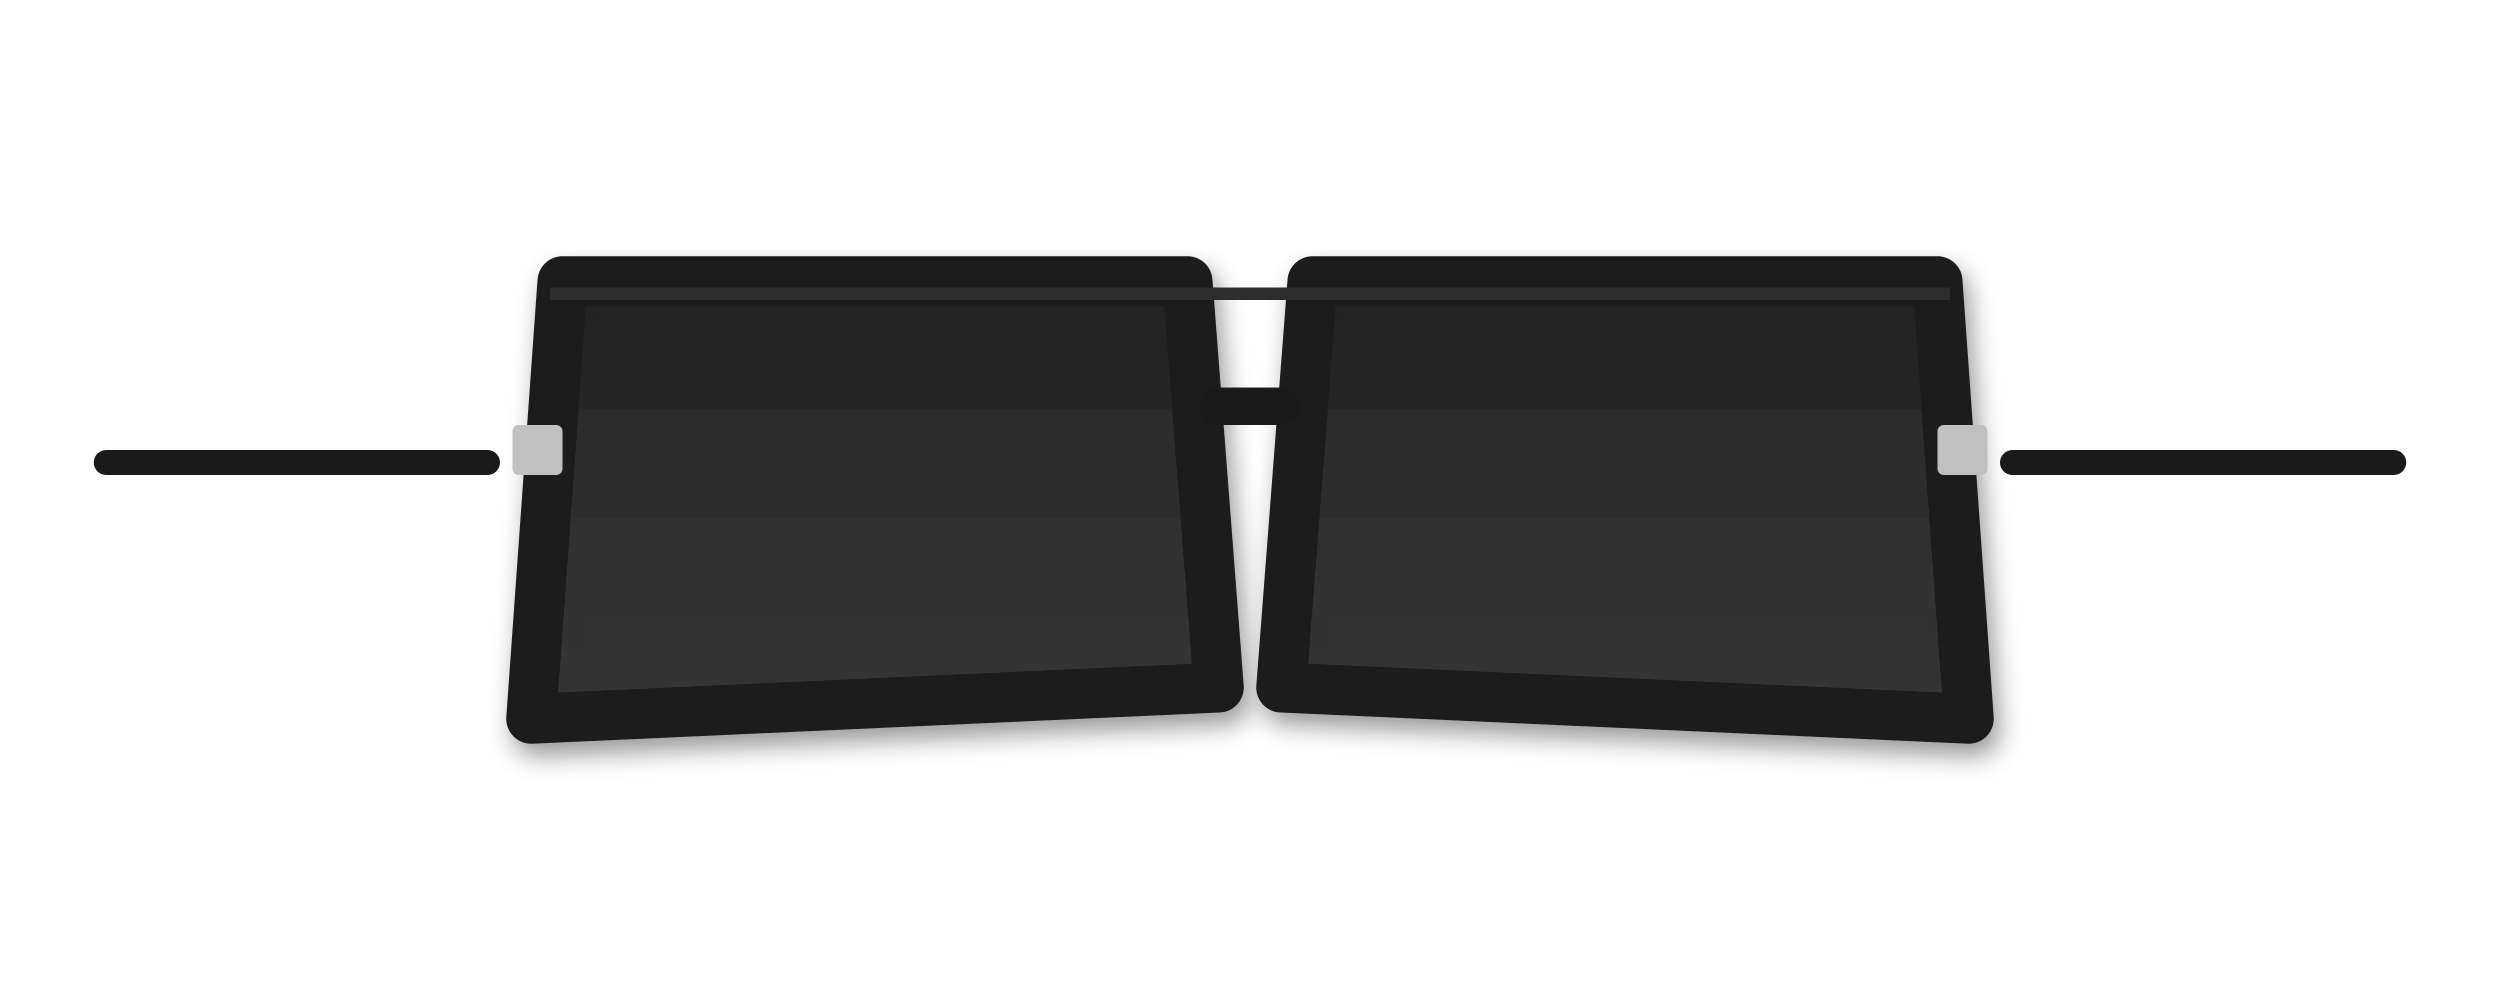
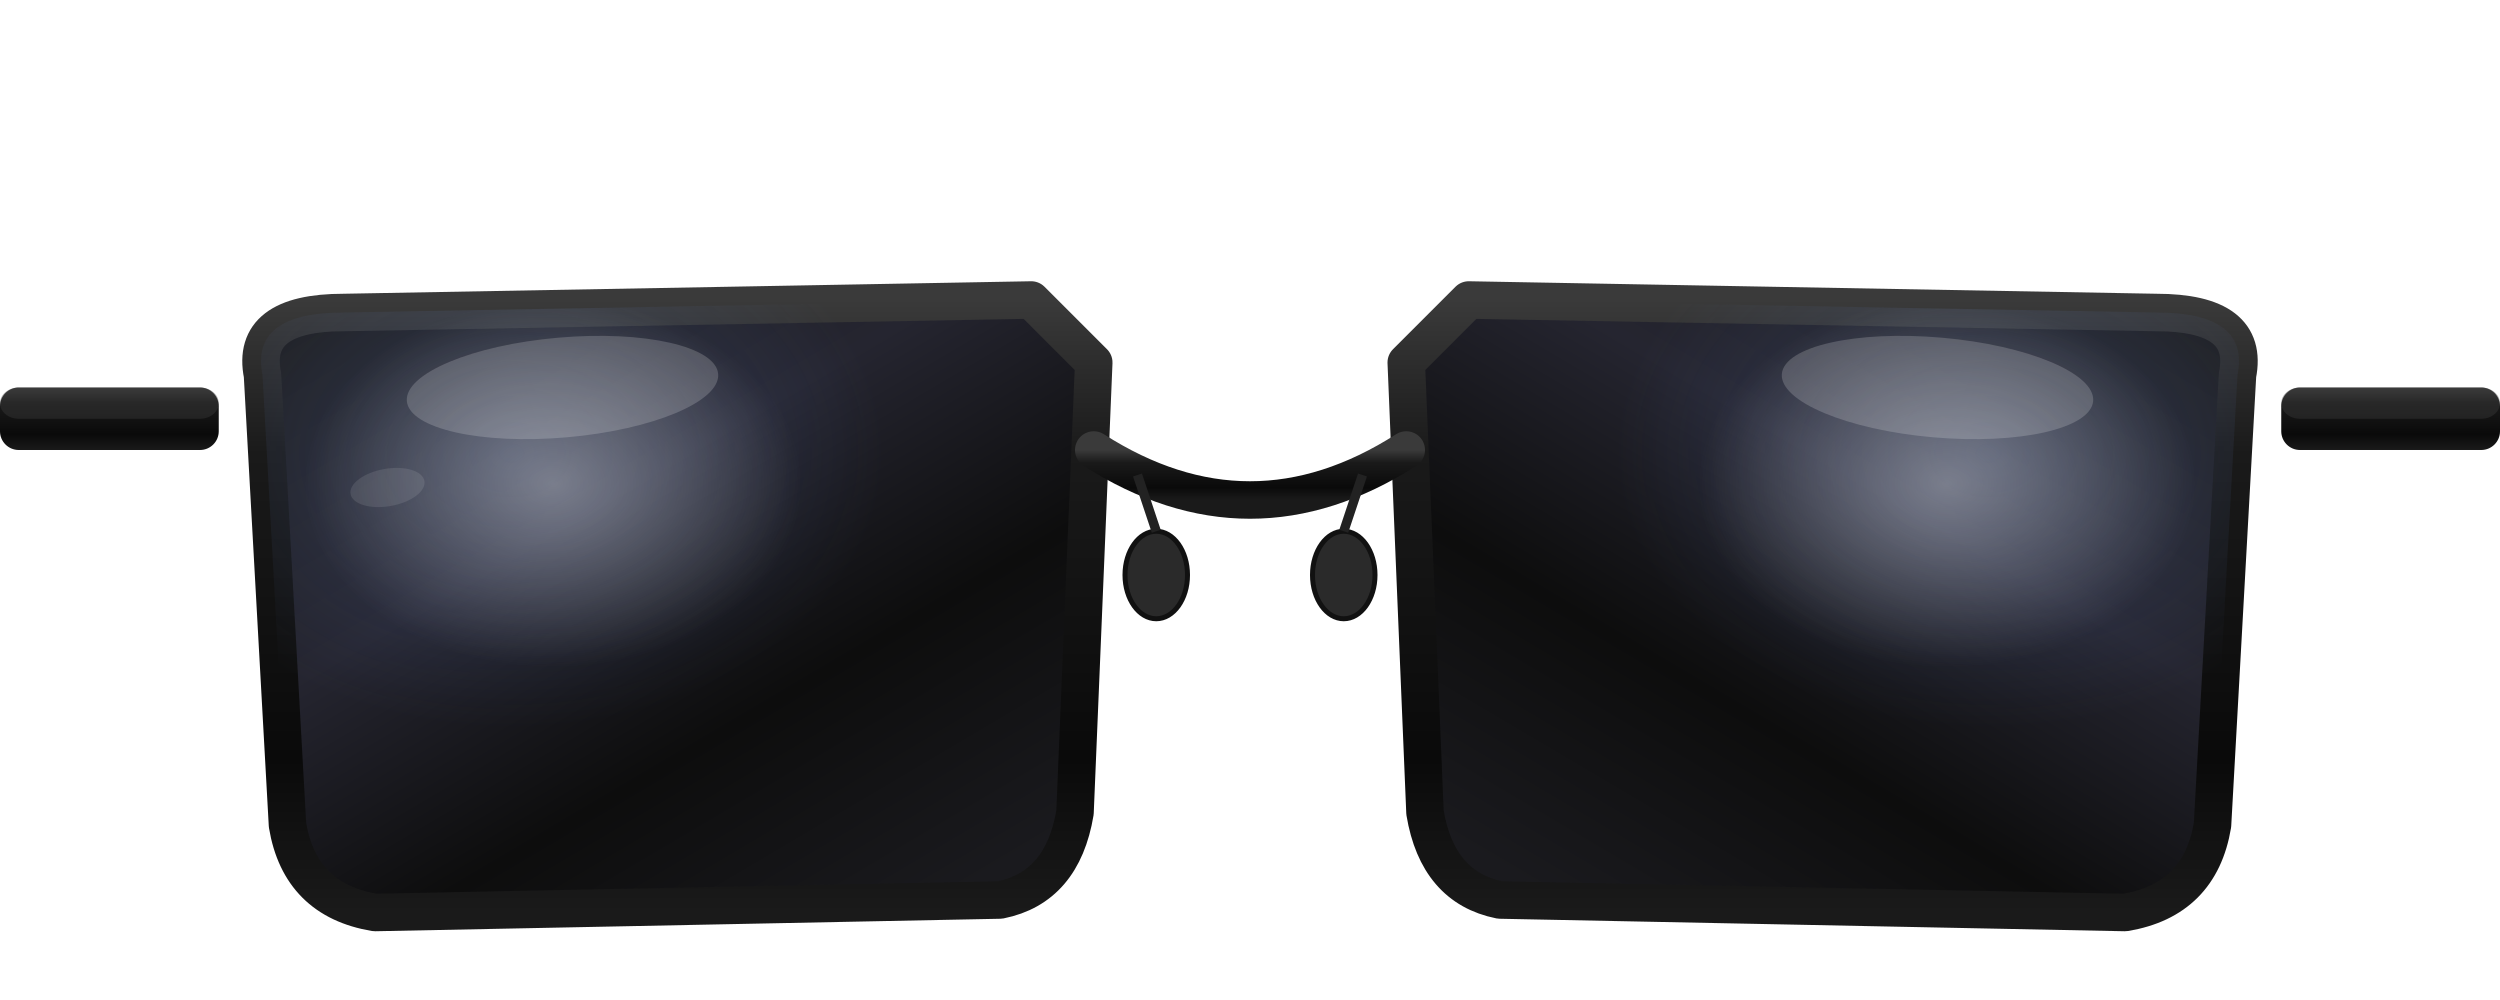
- <svg xmlns="http://www.w3.org/2000/svg" viewBox="0 0 400 160" width="400" height="160">
+ <svg xmlns="http://www.w3.org/2000/svg" viewBox="0 0 400 160">
  <defs>
-     <linearGradient id="lensGrad" x1="0%" y1="0%" x2="0%" y2="100%">
-       <stop offset="0%" style="stop-color:#1a1a1a;stop-opacity:0.95" />
-       <stop offset="100%" style="stop-color:#2d2d2d;stop-opacity:0.9" />
+     <linearGradient id="lensL" x1="0%" y1="0%" x2="80%" y2="100%">
+       <stop offset="0%" stop-color="#1c1c1c" />
+       <stop offset="40%" stop-color="#252530" />
+       <stop offset="70%" stop-color="#0d0d0d" />
+       <stop offset="100%" stop-color="#1a1a1e" />
    </linearGradient>
-     <filter id="shadow" x="-10%" y="-10%" width="130%" height="130%">
-       <feDropShadow dx="1" dy="2" stdDeviation="2" flood-color="#000" flood-opacity="0.4" />
-     </filter>
+     <linearGradient id="lensR" x1="100%" y1="0%" x2="20%" y2="100%">
+       <stop offset="0%" stop-color="#1c1c1c" />
+       <stop offset="40%" stop-color="#252530" />
+       <stop offset="70%" stop-color="#0d0d0d" />
+       <stop offset="100%" stop-color="#1a1a1e" />
+     </linearGradient>
+     <linearGradient id="acetate" x1="0%" y1="0%" x2="0%" y2="100%">
+       <stop offset="0%" stop-color="#3a3a3a" />
+       <stop offset="25%" stop-color="#1a1a1a" />
+       <stop offset="75%" stop-color="#0a0a0a" />
+       <stop offset="100%" stop-color="#1a1a1a" />
+     </linearGradient>
+     <radialGradient id="bluerefL" cx="30%" cy="25%" r="45%">
+       <stop offset="0%" stop-color="rgba(100,130,200,0.25)" />
+       <stop offset="100%" stop-color="rgba(100,130,200,0)" />
+     </radialGradient>
+     <radialGradient id="bluerefR" cx="70%" cy="25%" r="45%">
+       <stop offset="0%" stop-color="rgba(100,130,200,0.25)" />
+       <stop offset="100%" stop-color="rgba(100,130,200,0)" />
+     </radialGradient>
+     <radialGradient id="glareL" cx="35%" cy="30%" r="30%">
+       <stop offset="0%" stop-color="rgba(255,255,255,0.35)" />
+       <stop offset="100%" stop-color="rgba(255,255,255,0)" />
+     </radialGradient>
+     <radialGradient id="glareR" cx="65%" cy="30%" r="30%">
+       <stop offset="0%" stop-color="rgba(255,255,255,0.35)" />
+       <stop offset="100%" stop-color="rgba(255,255,255,0)" />
+     </radialGradient>
  </defs>
-   <rect x="15" y="72" width="65" height="4" rx="2" fill="#1a1a1a" />
-   <rect x="320" y="72" width="65" height="4" rx="2" fill="#1a1a1a" />
-   <path d="M 90 45 L 190 45 L 195 110 L 85 115 Z" fill="url(#lensGrad)" stroke="#1a1a1a" stroke-width="8" stroke-linejoin="round" filter="url(#shadow)" />
-   <path d="M 210 45 L 310 45 L 315 115 L 205 110 Z" fill="url(#lensGrad)" stroke="#1a1a1a" stroke-width="8" stroke-linejoin="round" filter="url(#shadow)" />
-   <path d="M 195 65 L 205 65" stroke="#1a1a1a" stroke-width="6" stroke-linecap="round" />
-   <path d="M 88 47 L 192 47 L 208 47 L 312 47" stroke="#2d2d2d" stroke-width="2" fill="none" />
-   <rect x="82" y="68" width="8" height="8" rx="1" fill="#c0c0c0" />
-   <rect x="310" y="68" width="8" height="8" rx="1" fill="#c0c0c0" />
+   <rect x="0" y="62" width="35" height="10" rx="3" fill="url(#acetate)" />
+   <rect x="0" y="62" width="35" height="5" rx="3" fill="rgba(60,60,60,0.4)" />
+   <rect x="365" y="62" width="35" height="10" rx="3" fill="url(#acetate)" />
+   <rect x="365" y="62" width="35" height="5" rx="3" fill="rgba(60,60,60,0.4)" />
+   <path d="M55,50 L165,48 L175,58 L172,130 Q170,142 160,144 L60,146 Q48,144 46,132 L42,60 Q40,50 55,50 Z" fill="url(#lensL)" stroke="url(#acetate)" stroke-width="6" stroke-linejoin="round" />
+   <path d="M55,50 L165,48 L175,58 L172,130 Q170,142 160,144 L60,146 Q48,144 46,132 L42,60 Q40,50 55,50 Z" fill="url(#bluerefL)" />
+   <path d="M55,50 L165,48 L175,58 L172,130 Q170,142 160,144 L60,146 Q48,144 46,132 L42,60 Q40,50 55,50 Z" fill="url(#glareL)" />
+   <ellipse cx="90" cy="62" rx="25" ry="8" fill="rgba(255,255,255,0.18)" transform="rotate(-5,90,62)" />
+   <ellipse cx="62" cy="78" rx="6" ry="3" fill="rgba(255,255,255,0.1)" transform="rotate(-10,62,78)" />
+   <path d="M345,50 L235,48 L225,58 L228,130 Q230,142 240,144 L340,146 Q352,144 354,132 L358,60 Q360,50 345,50 Z" fill="url(#lensR)" stroke="url(#acetate)" stroke-width="6" stroke-linejoin="round" />
+   <path d="M345,50 L235,48 L225,58 L228,130 Q230,142 240,144 L340,146 Q352,144 354,132 L358,60 Q360,50 345,50 Z" fill="url(#bluerefR)" />
+   <path d="M345,50 L235,48 L225,58 L228,130 Q230,142 240,144 L340,146 Q352,144 354,132 L358,60 Q360,50 345,50 Z" fill="url(#glareR)" />
+   <ellipse cx="310" cy="62" rx="25" ry="8" fill="rgba(255,255,255,0.18)" transform="rotate(5,310,62)" />
+   <path d="M175,72 Q200,88 225,72" stroke="url(#acetate)" stroke-width="6" fill="none" stroke-linecap="round" />
+   <ellipse cx="185" cy="92" rx="5" ry="7" fill="#2a2a2a" stroke="#111" stroke-width="0.8" />
+   <ellipse cx="215" cy="92" rx="5" ry="7" fill="#2a2a2a" stroke="#111" stroke-width="0.8" />
+   <line x1="185" y1="85" x2="182" y2="76" stroke="#222" stroke-width="1.5" />
+   <line x1="215" y1="85" x2="218" y2="76" stroke="#222" stroke-width="1.5" />
</svg>
